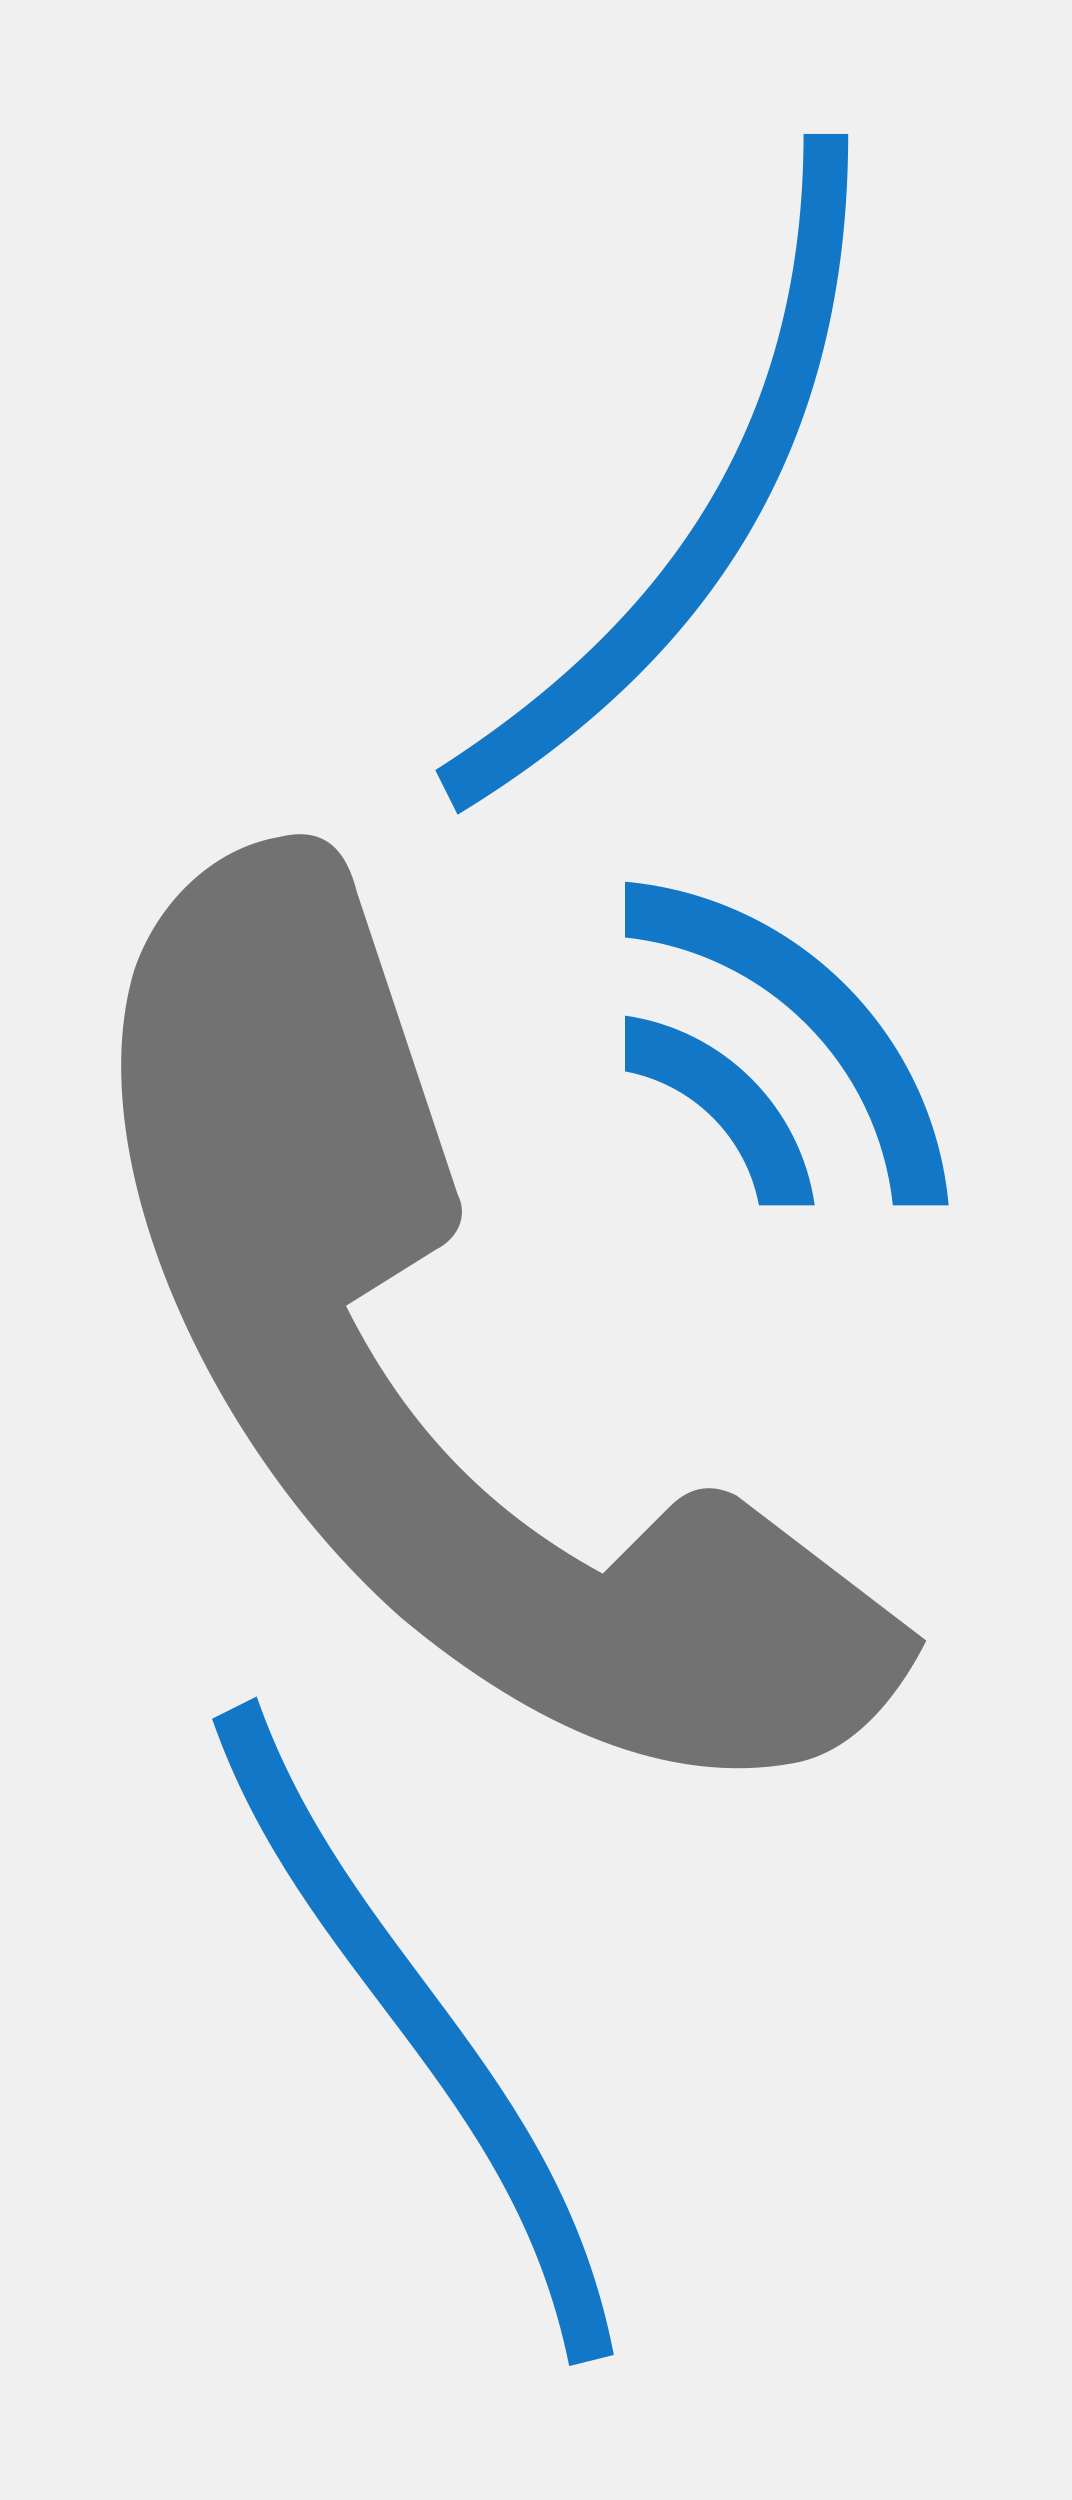
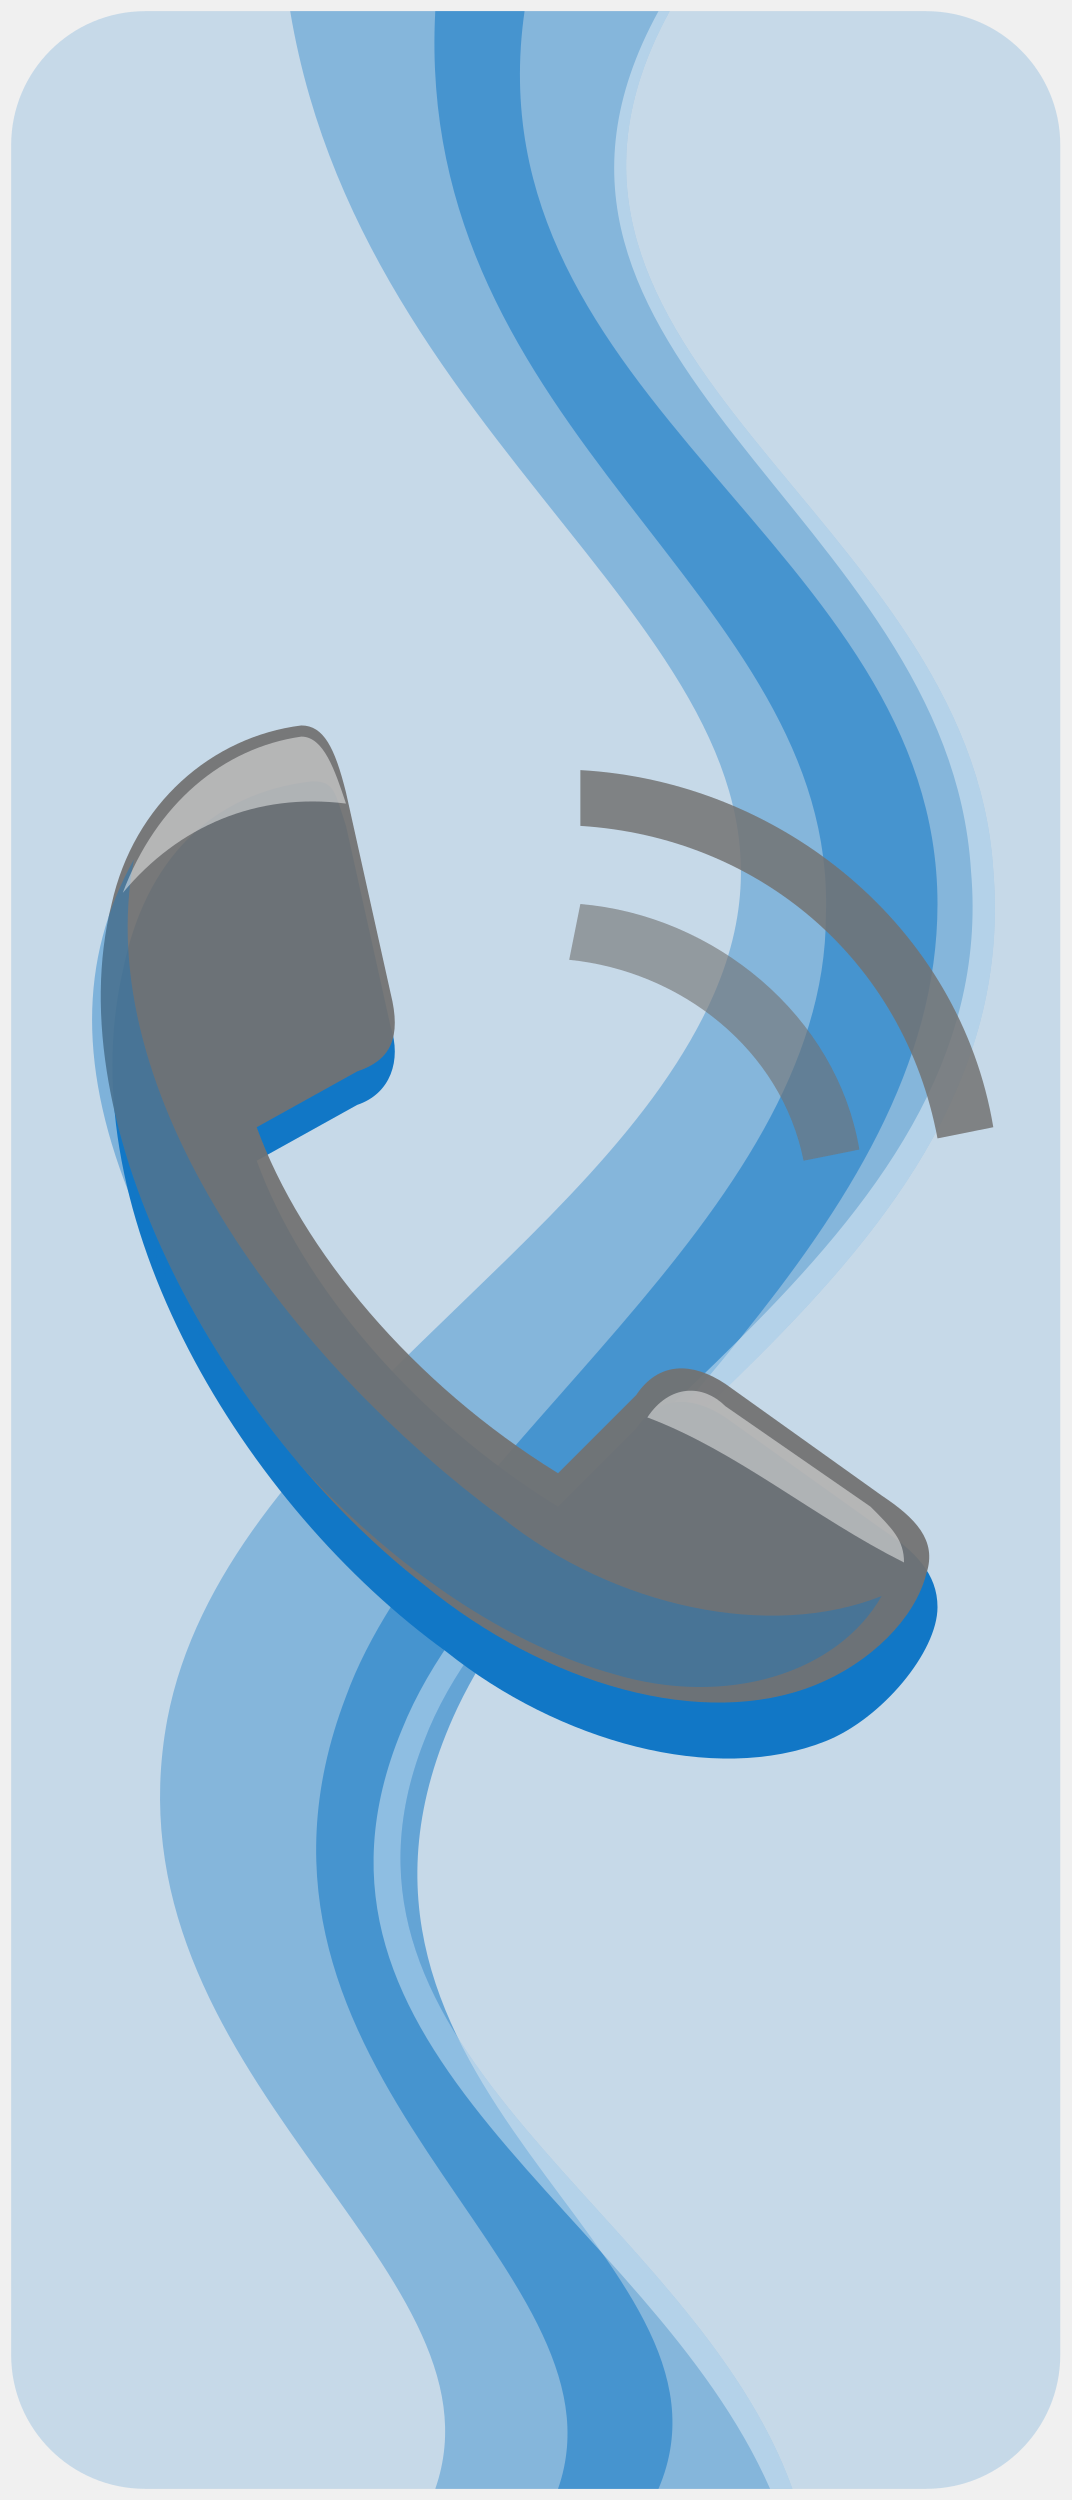
<svg xmlns="http://www.w3.org/2000/svg" width="96" height="224" viewBox="0 0 96 224">
  <style>
    .Black { fill: #727272; }
    .Blue { fill: #1177C6; }
+     .White { fill: #FFFFFF; }
  </style>
-   <path class="Blue" d="M72 12h4c0 28-12 47-35 61l-2-4c22-14 33-32 33-57zM19 154l4-2c8 23 27 33 32 59l-4 1c-5-25-24-35-32-58z" />
-   <path class="Black" d="M25 75c-6 1-11 6-13 12-5 17 7 43 24 58 12 10 24 15 35 13 6-1 10-7 12-11l-17-13c-2-1-4-1-6 1l-6 6c-11-6-18-14-23-24l8-5c2-1 3-3 2-5l-9-27c-1-4-3-6-7-5z" />
-   <path class="Blue" d="M56 79a32 32 0 0 1 29 29h-5a27 27 0 0 0-24-24zM56 91a20 20 0 0 1 17 17h-5a15 15 0 0 0-12-12z" />
+   <rect class="Blue" opacity="0.19" x="1" y="1" width="94" height="222" rx="12" />
+   <path class="Blue" opacity="0.36" d="M26 1h34C43 32 87 46 89 78c3 36-42 54-51 78-11 28 24 42 33 67H39c7-20-30-37-24-69 5-26 39-42 49-65C77 59 33 43 26 1z" />
+   <path class="Blue" opacity="0.54" d="M39 1h8c-5 35 37 48 37 80 0 29-33 51-43 72-16 34 27 49 18 70h-9c7-20-32-37-19-71 8-22 43-43 43-70C75 53 37 39 39 1z" />
+   <path class="White" opacity="0.39" d="M59 1h1C43 32 87 46 89 78c3 36-42 54-51 78-11 28 24 42 33 67h-2c-11-25-45-39-33-68 10-25 54-43 51-77C85 46 42 32 59 1z" />
+   <path class="Blue" d="M28 70c-9 1-15 7-17 17-5 22 11 48 29 61 10 8 24 12 34 8 5-2 10-8 10-12 0-3-2-5-5-7l-14-10c-3-2-6-2-8 1l-7 7c-13-8-23-20-27-31l9-5c3-1 4-4 3-7l-4-18c-1-3-1-4-3-4z" />
+   <path class="Black" opacity="0.94" d="M27 65c-8 1-15 7-17 16-5 20 10 47 28 61 11 9 25 13 35 9 5-2 9-6 10-10 1-3-1-5-4-7l-14-10c-3-2-6-2-8 1l-7 7c-13-8-23-20-27-31l9-5c3-1 4-3 3-7l-4-18c-1-4-2-6-4-6z" />
+   <path class="Blue" opacity="0.40" d="M12 77c-4 21 14 45 33 59 10 8 24 11 34 7-4 7-14 10-24 7-18-5-36-24-43-42-5-12-5-22 0-31z" />
+   <path class="White" opacity="0.46" d="M11 80c3-8 9-13 16-14 2 0 3 3 4 6-8-1-15 2-20 8zM58 127c2-3 5-3 7-1l13 9c2 2 3 3 3 5-8-4-15-10-23-13z" />
+   <path class="Black" opacity="0.84" d="M52 69c18 1 34 14 37 32l-5 1c-3-16-16-27-32-28z" />
+   <path class="Black" opacity="0.62" d="M52 81c12 1 23 10 25 22l-5 1c-2-10-11-17-21-18z" />
</svg>
